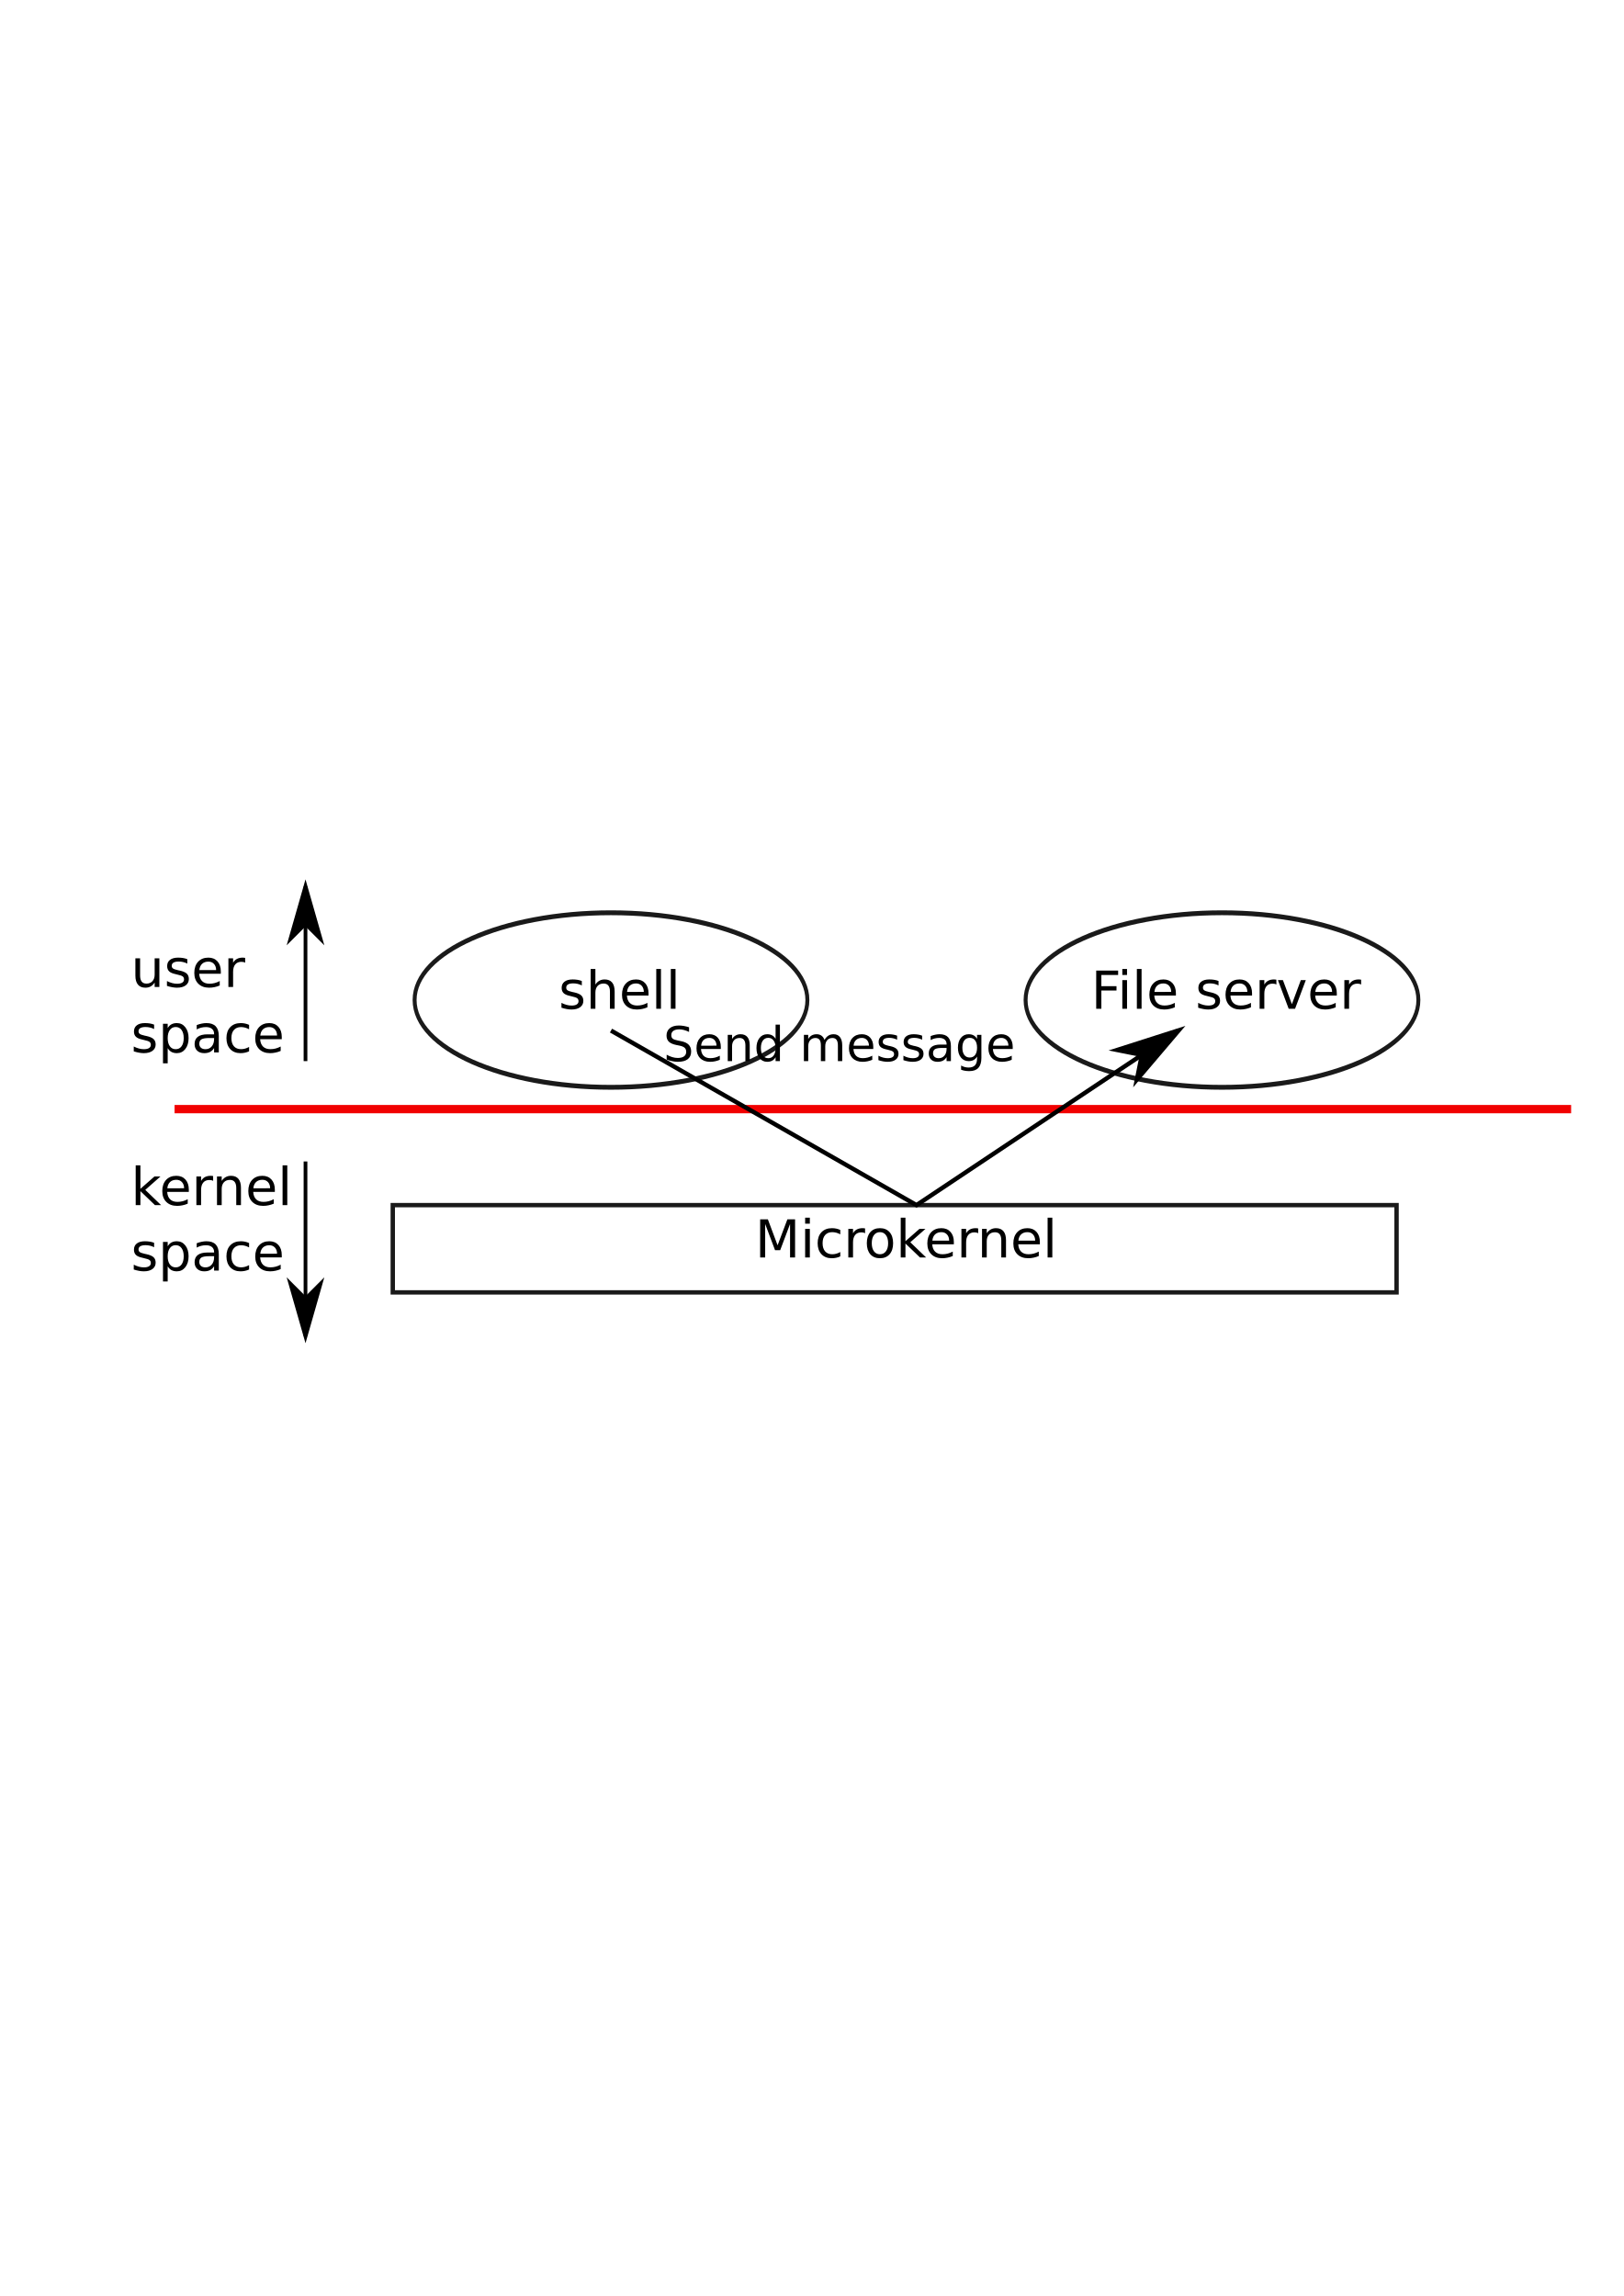
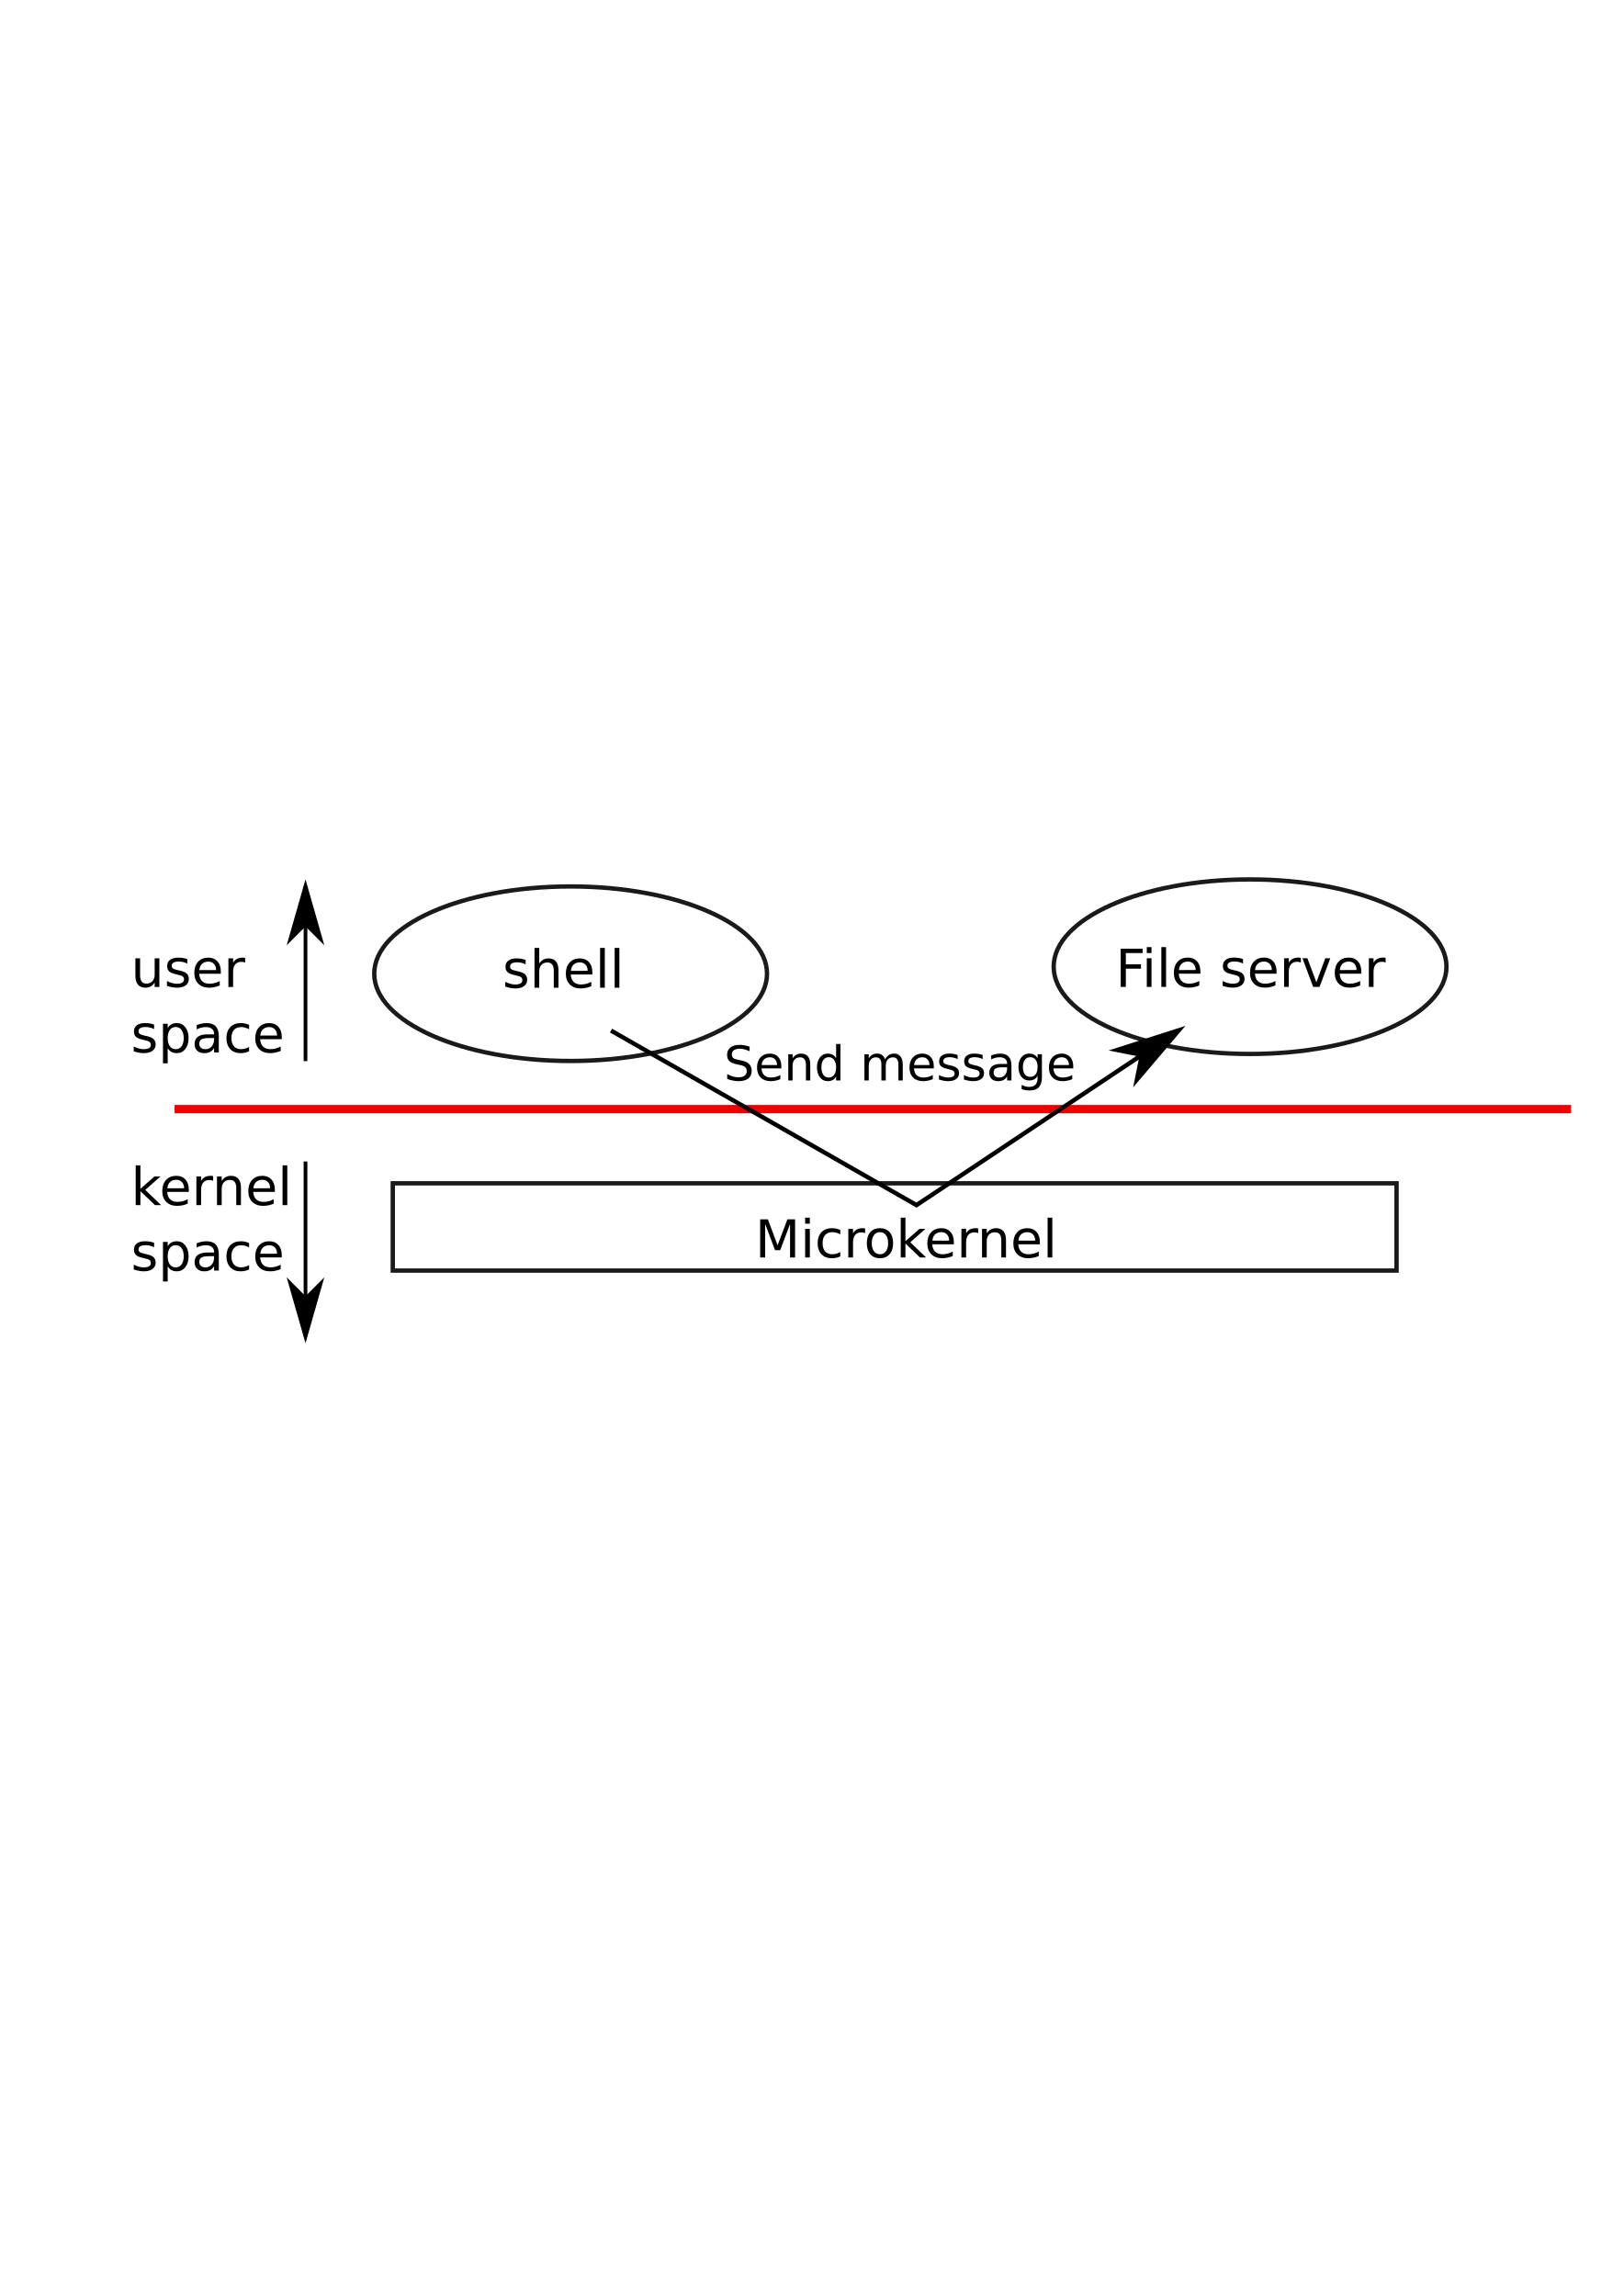
<svg xmlns="http://www.w3.org/2000/svg" width="744.094" height="1052.362" id="svg2" version="1.1">
  <defs id="defs4">
    <marker orient="auto" refY="0.0" refX="0.0" id="Arrow2Lstart" style="overflow:visible">
      <path id="path4352" style="font-size:12.0;fill-rule:evenodd;stroke-width:0.625;stroke-linejoin:round" d="M 8.719,4.034 L -2.207,0.016 L 8.719,-4.002 C 6.973,-1.63 6.983,1.616 8.719,4.034 z " transform="scale(1.1) translate(1,0)" />
    </marker>
    <marker orient="auto" refY="0.0" refX="0.0" id="Arrow1Lend" style="overflow:visible;">
      <path id="path3657" d="M 0.0,0.0 L 5.0,-5.0 L -12.5,0.0 L 5.0,5.0 L 0.0,0.0 z " style="fill-rule:evenodd;stroke:#000000;stroke-width:1.0pt;marker-start:none;" transform="scale(0.8) rotate(180) translate(12.5,0)" />
    </marker>
  </defs>
  <g id="layer1">
-     <text xml:space="preserve" style="font-size:24px;font-style:normal;font-weight:normal;fill:#000000;fill-opacity:1;stroke:none;font-family:Bitstream Vera Sans" x="346" y="576.362" id="text3600">
-       <tspan id="tspan3602" x="346" y="576.362">Microkernel</tspan>
+     <text xml:space="preserve" style="font-style:normal;font-weight:normal;line-height:0%;font-family:'Bitstream Vera Sans';fill:#000000;fill-opacity:1;stroke:none" x="346" y="576.362" id="text3600">
+       <tspan id="tspan3602" x="346" y="576.362" style="font-size:24px;line-height:1.25">Microkernel</tspan>
    </text>
-     <rect style="fill:none;stroke:#000000;stroke-width:2;stroke-miterlimit:4;stroke-opacity:0.897;stroke-dasharray:none;stroke-dashoffset:0" id="rect3625" width="460" height="40" x="180" y="552.362" />
-     <path style="fill:#000000;fill-opacity:0;stroke:#000000;stroke-width:2.211;stroke-miterlimit:4;stroke-opacity:0.897;stroke-dasharray:none;stroke-dashoffset:0" id="path3627" d="m 380,472.362 a 110,40 0 1 1 -220,0 110,40 0 1 1 220,0 z" transform="matrix(0.8181818,0,0,1,59.09091,-14)" />
-     <text xml:space="preserve" style="font-size:24px;font-style:normal;font-weight:normal;fill:#000000;fill-opacity:1;stroke:none;font-family:Bitstream Vera Sans" x="256" y="462.362" id="text3629">
-       <tspan id="tspan3631" x="256" y="462.362">shell</tspan>
+     <rect style="fill:none;stroke:#000000;stroke-width:2;stroke-miterlimit:4;stroke-dasharray:none;stroke-dashoffset:0;stroke-opacity:0.897" id="rect3625" width="460" height="40" x="180" y="542.362" />
+     <ellipse style="fill:#000000;fill-opacity:0;stroke:#000000;stroke-width:2;stroke-miterlimit:4;stroke-dasharray:none;stroke-dashoffset:0;stroke-opacity:0.897" id="path3627" cx="261.5" cy="446.297" rx="90" ry="40" />
+     <text xml:space="preserve" style="font-style:normal;font-weight:normal;line-height:0%;font-family:'Bitstream Vera Sans';fill:#000000;fill-opacity:1;stroke:none" x="230.261" y="452.71" id="text3629">
+       <tspan id="tspan3631" x="230.261" y="452.71" style="font-size:24px;line-height:1.25">shell</tspan>
    </text>
-     <path transform="matrix(0.8181818,0,0,1,339.0909,-14)" d="m 380,472.362 a 110,40 0 1 1 -220,0 110,40 0 1 1 220,0 z" id="path3633" style="fill:#000000;fill-opacity:0;stroke:#000000;stroke-width:2.211;stroke-miterlimit:4;stroke-opacity:0.897;stroke-dasharray:none;stroke-dashoffset:0" />
-     <text xml:space="preserve" style="font-size:24px;font-style:normal;font-weight:normal;fill:#000000;fill-opacity:1;stroke:none;font-family:Bitstream Vera Sans" x="500" y="462.362" id="text3635">
-       <tspan id="tspan3637" x="500" y="462.362">File server</tspan>
+     <ellipse id="path3633" style="fill:#000000;fill-opacity:0;stroke:#000000;stroke-width:2;stroke-miterlimit:4;stroke-dasharray:none;stroke-dashoffset:0;stroke-opacity:0.897" cx="572.869" cy="443.08" rx="90" ry="40" />
+     <text xml:space="preserve" style="font-style:normal;font-weight:normal;line-height:0%;font-family:'Bitstream Vera Sans';fill:#000000;fill-opacity:1;stroke:none" x="511.217" y="452.34" id="text3635">
+       <tspan id="tspan3637" x="511.217" y="452.34" style="font-size:24px;line-height:1.25">File server</tspan>
    </text>
    <path style="fill:none;stroke:#f10000;stroke-width:3.8;stroke-linecap:butt;stroke-linejoin:miter;stroke-miterlimit:4;stroke-opacity:1;stroke-dasharray:none" d="m 80,508.362 c 640,0 640,0 640,0" id="path3645" />
    <path style="fill:none;stroke:#000000;stroke-width:1.7;stroke-linecap:butt;stroke-linejoin:miter;stroke-miterlimit:4;stroke-opacity:1;stroke-dasharray:none;marker-start:none;marker-end:url(#Arrow1Lend)" d="m 140,486.362 c 0,-80 0,-80 0,-80" id="path3649" />
    <path style="fill:none;stroke:#000000;stroke-width:1.7;stroke-linecap:butt;stroke-linejoin:miter;stroke-miterlimit:4;stroke-opacity:1;stroke-dasharray:none;marker-end:url(#Arrow1Lend)" d="m 140,532.362 c 0,80 0,80 0,80" id="path4467" />
-     <text xml:space="preserve" style="font-size:24px;font-style:normal;font-weight:normal;fill:#000000;fill-opacity:1;stroke:none;font-family:Bitstream Vera Sans" x="60" y="452.362" id="text4653">
-       <tspan id="tspan4655" x="60" y="452.362">user</tspan>
-       <tspan x="60" y="482.362" id="tspan4657">space</tspan>
+     <text xml:space="preserve" style="font-style:normal;font-weight:normal;line-height:0%;font-family:'Bitstream Vera Sans';fill:#000000;fill-opacity:1;stroke:none" x="60" y="452.362" id="text4653">
+       <tspan id="tspan4655" x="60" y="452.362" style="font-size:24px;line-height:1.25">user</tspan>
+       <tspan x="60" y="482.362" id="tspan4657" style="font-size:24px;line-height:1.25">space</tspan>
    </text>
-     <text xml:space="preserve" style="font-size:24px;font-style:normal;font-weight:normal;fill:#000000;fill-opacity:1;stroke:none;font-family:Bitstream Vera Sans" x="60" y="552.362" id="text4659">
-       <tspan id="tspan4661" x="60" y="552.362">kernel</tspan>
-       <tspan x="60" y="582.362" id="tspan4663">space</tspan>
+     <text xml:space="preserve" style="font-style:normal;font-weight:normal;line-height:0%;font-family:'Bitstream Vera Sans';fill:#000000;fill-opacity:1;stroke:none" x="60" y="552.362" id="text4659">
+       <tspan id="tspan4661" x="60" y="552.362" style="font-size:24px;line-height:1.25">kernel</tspan>
+       <tspan x="60" y="582.362" id="tspan4663" style="font-size:24px;line-height:1.25">space</tspan>
    </text>
    <path style="fill:none;stroke:#000000;stroke-width:2;stroke-linecap:butt;stroke-linejoin:miter;stroke-opacity:1;marker-end:url(#Arrow1Lend);stroke-miterlimit:4;stroke-dasharray:none" d="m 280,472.362 c 140,80 140,80 140,80 l 120,-80" id="path5342" />
-     <text xml:space="preserve" style="font-size:22px;font-style:normal;font-variant:normal;font-weight:bold;font-stretch:normal;text-align:start;line-height:100%;letter-spacing:0px;word-spacing:0px;writing-mode:lr-tb;text-anchor:start;fill:#000000;fill-opacity:1;stroke:none;font-family:Bitstream Vera Sans;-inkscape-font-specification:Sans Bold" x="318.712" y="481.22" id="text5528">
-       <tspan id="tspan5530" x="318.712" y="481.22" />
+     <text xml:space="preserve" style="font-style:normal;font-variant:normal;font-weight:bold;font-stretch:normal;line-height:0%;font-family:'Bitstream Vera Sans';-inkscape-font-specification:'Sans Bold';text-align:start;letter-spacing:0px;word-spacing:0px;writing-mode:lr-tb;text-anchor:start;fill:#000000;fill-opacity:1;stroke:none" x="318.712" y="481.22" id="text5528">
+       <tspan id="tspan5530" x="318.712" y="481.22" style="font-size:22px;line-height:1"> </tspan>
    </text>
-     <text xml:space="preserve" style="font-size:22px;font-style:normal;font-variant:normal;font-weight:normal;font-stretch:normal;text-align:start;line-height:100%;letter-spacing:0px;word-spacing:0px;writing-mode:lr-tb;text-anchor:start;fill:#000000;fill-opacity:1;stroke:none;font-family:Bitstream Vera Sans;-inkscape-font-specification:Bitstream Vera Sans" x="304" y="486.362" id="text5532">
-       <tspan id="tspan5534" x="304" y="486.362">Send message</tspan>
+     <text xml:space="preserve" style="font-style:normal;font-variant:normal;font-weight:normal;font-stretch:normal;line-height:0%;font-family:'Bitstream Vera Sans';-inkscape-font-specification:'Bitstream Vera Sans';text-align:start;letter-spacing:0px;word-spacing:0px;writing-mode:lr-tb;text-anchor:start;fill:#000000;fill-opacity:1;stroke:none" x="331.739" y="495.232" id="text5532">
+       <tspan id="tspan5534" x="331.739" y="495.232" style="font-size:22px;line-height:1">Send message</tspan>
    </text>
  </g>
</svg>
